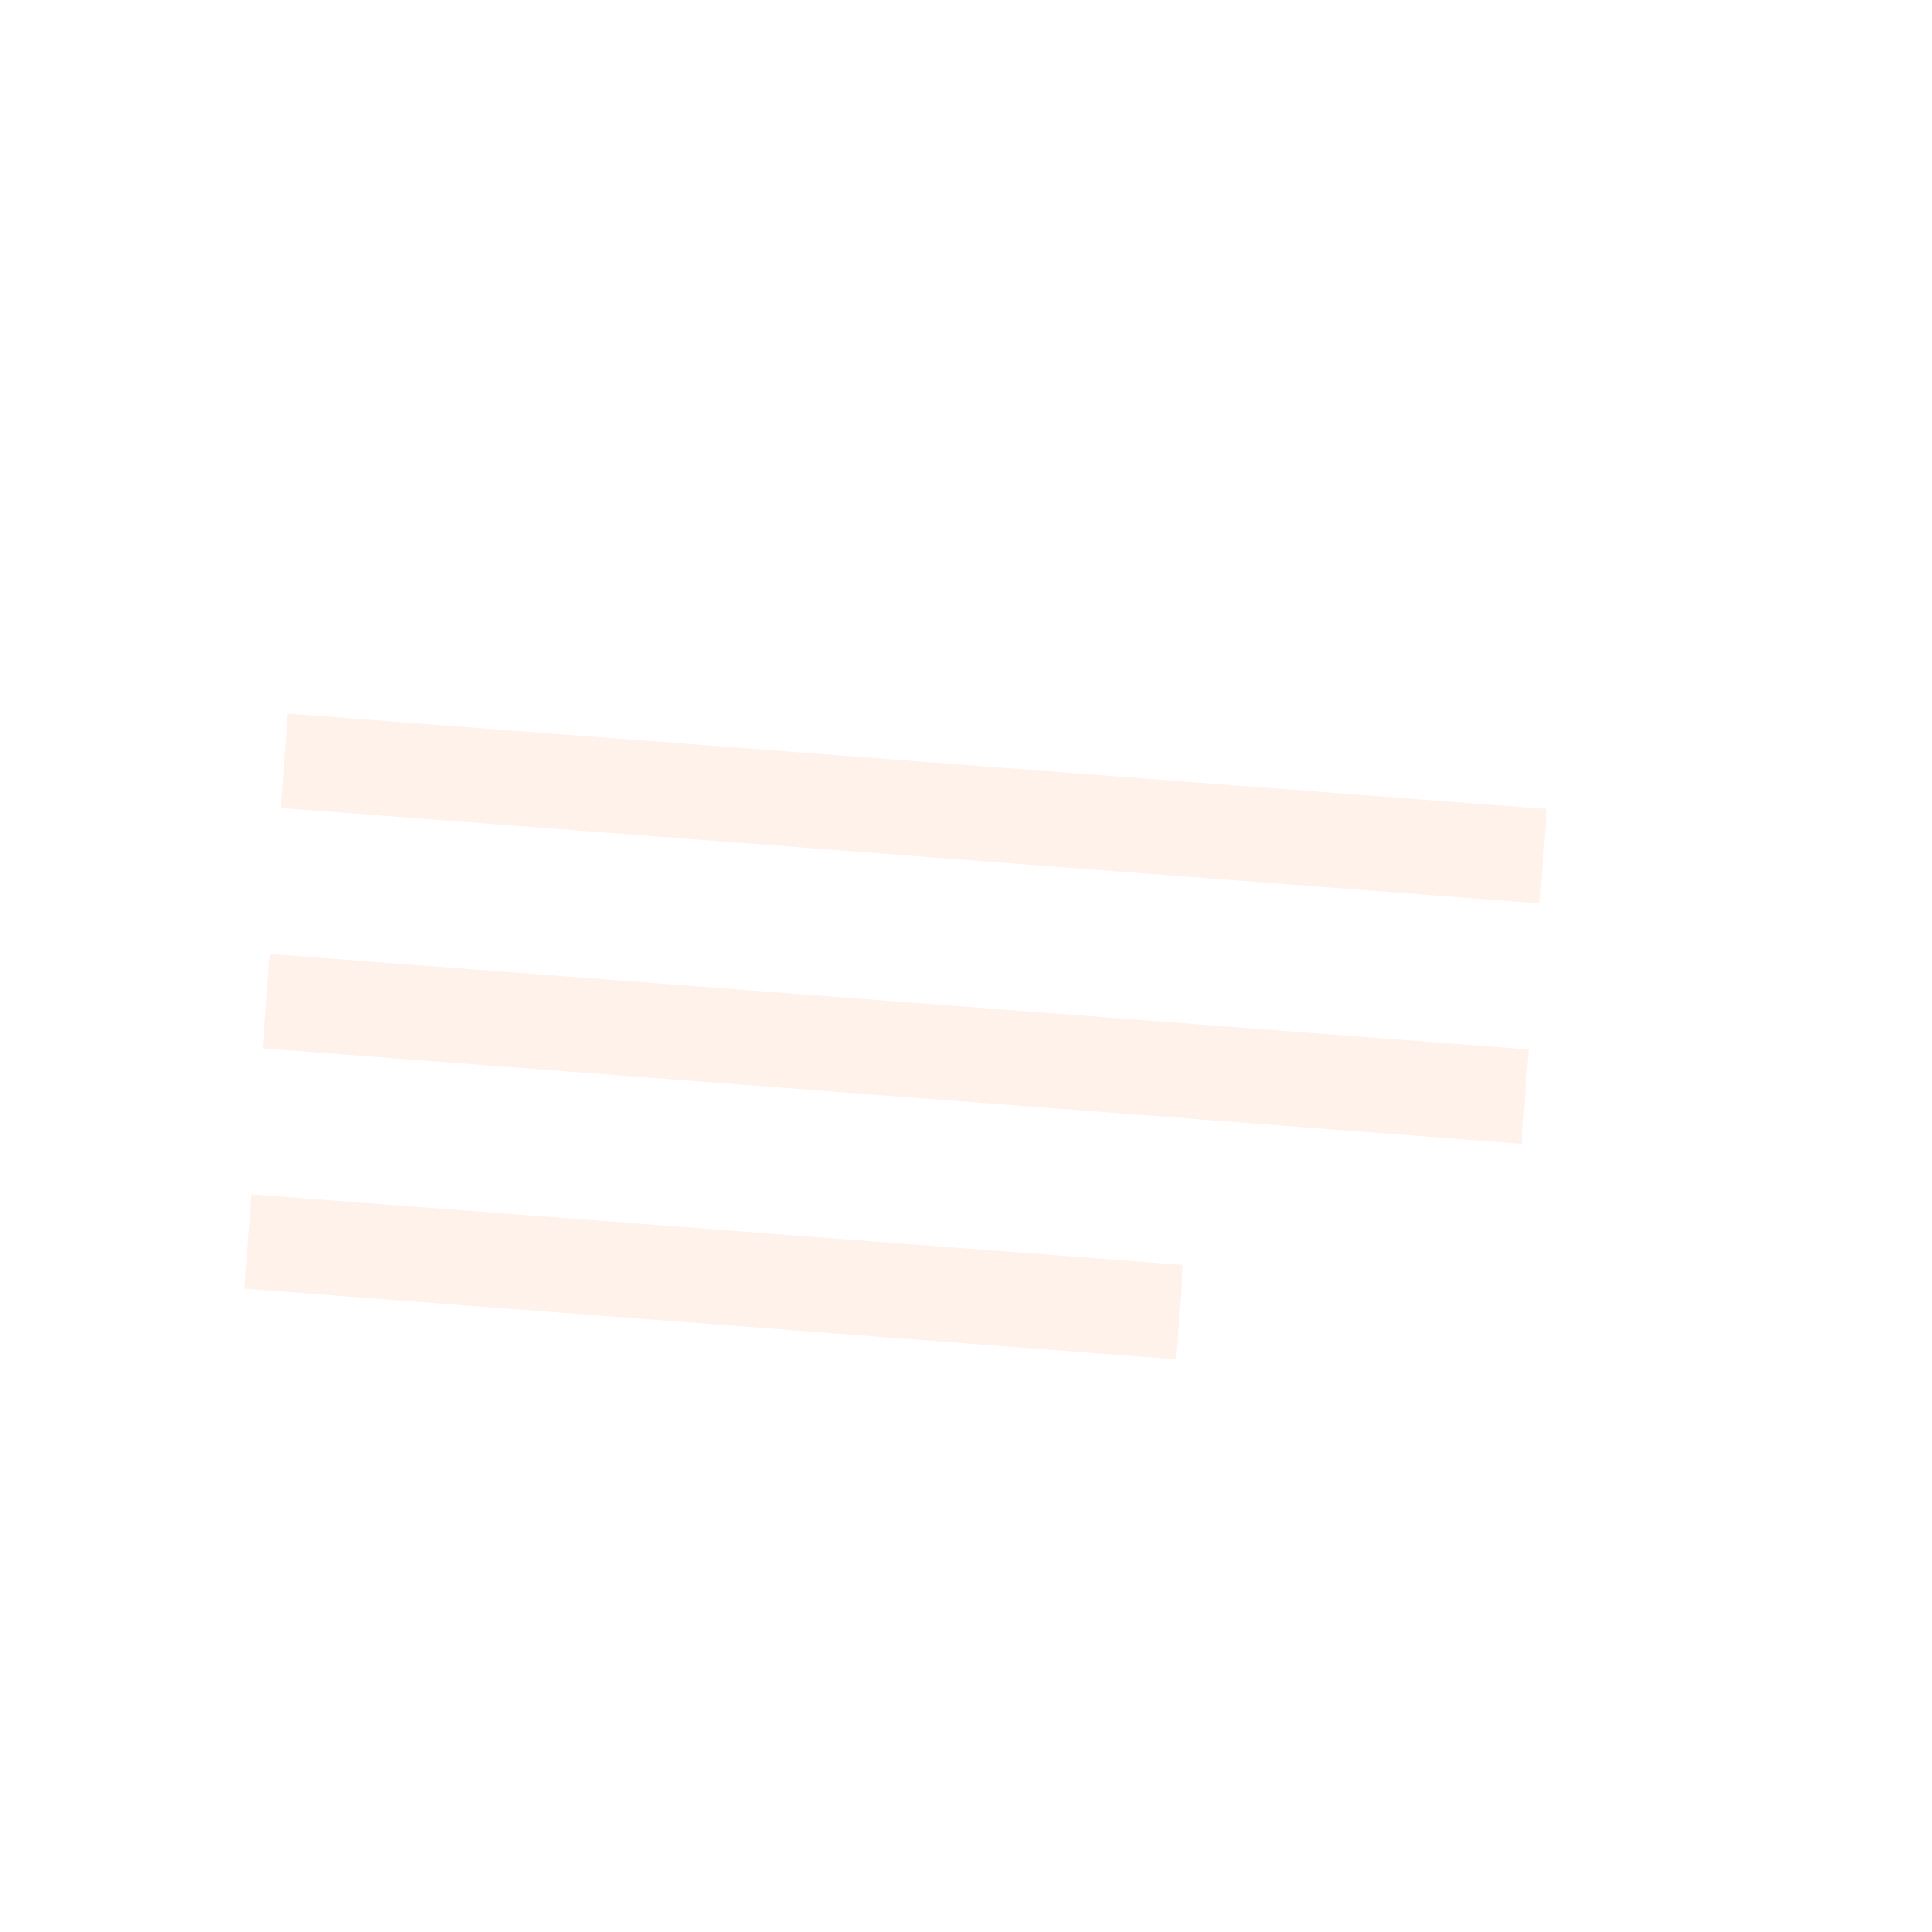
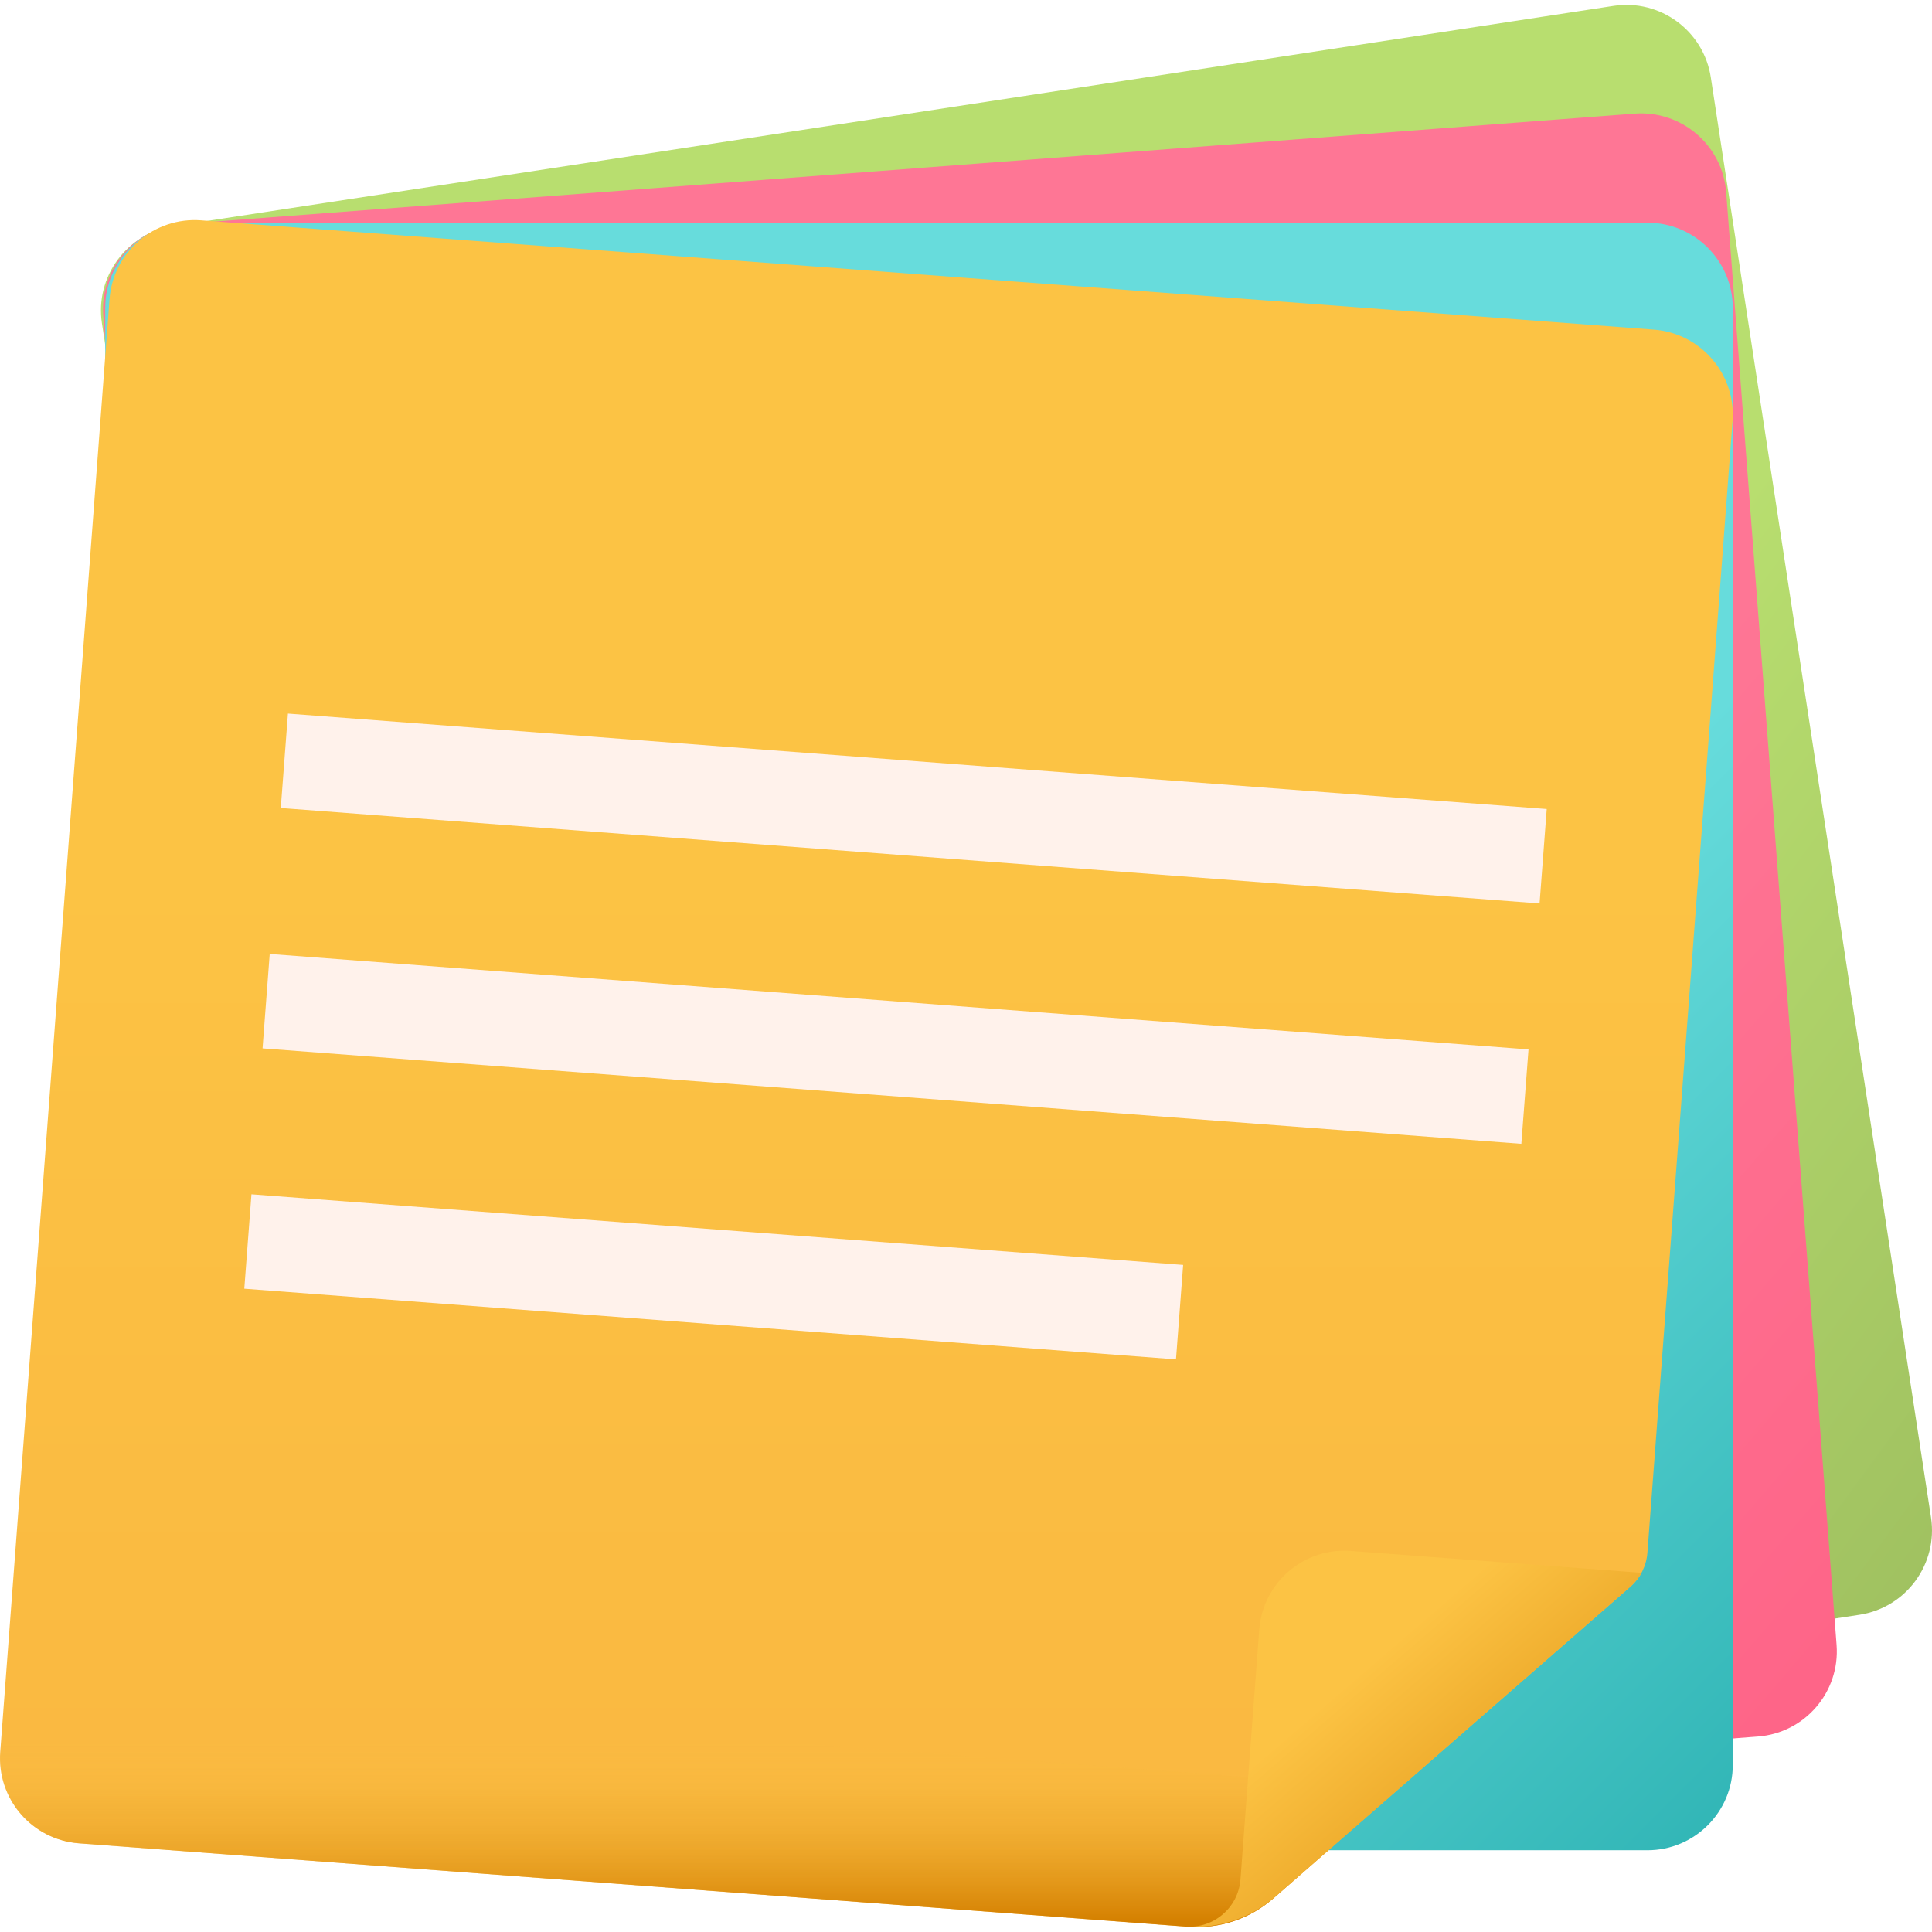
- <svg xmlns="http://www.w3.org/2000/svg" version="1.1" x="0px" y="0px" viewBox="0 0 512 512" style="enable-background:new 0 0 512 512;" xml:space="preserve">
-   <linearGradient gradientUnits="userSpaceOnUse" x1="338.736" y1="219.692" x2="662.646" y2="-18.328" gradientTransform="matrix(1.0039 0 0 -1.0039 0.1922 516.5606)">
-     <stop offset="0" style="stocolor:#B8DE6F" />
-     <stop offset="1" style="stocolor:#8AA753" />
+ <svg xmlns="http://www.w3.org/2000/svg" version="1.1" id="Capa_1" x="0px" y="0px" viewBox="0 0 512 512" style="enable-background:new 0 0 512 512;" xml:space="preserve">
+   <linearGradient id="SVGID_1_" gradientUnits="userSpaceOnUse" x1="338.736" y1="219.692" x2="662.646" y2="-18.328" gradientTransform="matrix(1.0039 0 0 -1.0039 0.1922 516.5606)">
+     <stop offset="0" style="stop-color:#B8DE6F" />
+     <stop offset="1" style="stop-color:#8AA753" />
  </linearGradient>
  <path style="fill:url(#SVGID_1_);" d="M453.384,20.5l58.354,381.648c1.887,12.344-6.599,23.894-18.943,25.782l-381.648,58.354  c-12.344,1.887-23.894-6.599-25.782-18.943L27.011,85.693c-1.887-12.344,6.599-23.894,18.943-25.782L427.602,1.557  C439.946-0.33,451.496,8.156,453.384,20.5z" />
-   <linearGradient gradientUnits="userSpaceOnUse" x1="322.324" y1="198.687" x2="627.274" y2="-63.173" gradientTransform="matrix(1.0039 0 0 -1.0039 0.1922 516.5606)">
-     <stop offset="0" style="stocolor:#FE7695" />
-     <stop offset="1" style="stocolor:#FE547B" />
+   <linearGradient id="SVGID_2_" gradientUnits="userSpaceOnUse" x1="322.324" y1="198.687" x2="627.274" y2="-63.173" gradientTransform="matrix(1.0039 0 0 -1.0039 0.1922 516.5606)">
+     <stop offset="0" style="stop-color:#FE7695" />
+     <stop offset="1" style="stop-color:#FE547B" />
  </linearGradient>
  <path style="fill:url(#SVGID_2_);" d="M457.455,50.956l29.261,384.973c0.947,12.452-8.391,23.325-20.842,24.272L80.901,489.462  c-12.452,0.947-23.325-8.391-24.272-20.842L27.368,83.647c-0.947-12.452,8.391-23.325,20.842-24.272l384.973-29.261  C445.635,29.167,456.509,38.504,457.455,50.956z" />
-   <linearGradient gradientUnits="userSpaceOnUse" x1="304.369" y1="178.973" x2="588.599" y2="-105.257" gradientTransform="matrix(1.0039 0 0 -1.0039 0.1922 516.5606)">
-     <stop offset="0" style="stocolor:#67DCDC" />
-     <stop offset="1" style="stocolor:#019394" />
+   <linearGradient id="SVGID_3_" gradientUnits="userSpaceOnUse" x1="304.369" y1="178.973" x2="588.599" y2="-105.257" gradientTransform="matrix(1.0039 0 0 -1.0039 0.1922 516.5606)">
+     <stop offset="0" style="stop-color:#67DCDC" />
+     <stop offset="1" style="stop-color:#019394" />
  </linearGradient>
  <path style="fill:url(#SVGID_3_);" d="M459.207,81.633v386.083c0,12.488-10.135,22.622-22.622,22.622H50.502  c-12.488,0-22.622-10.135-22.622-22.622V81.633c0-12.488,10.135-22.622,22.622-22.622h386.083  C449.073,59.01,459.207,69.146,459.207,81.633z" />
-   <linearGradient gradientUnits="userSpaceOnUse" x1="228.515" y1="284.543" x2="228.515" y2="-203.457" gradientTransform="matrix(1.0039 0 0 -1.0039 0.1922 516.5606)">
-     <stop offset="0" style="stocolor:#FCC344" />
-     <stop offset="1" style="stocolor:#F7AE3D" />
+   <linearGradient id="SVGID_4_" gradientUnits="userSpaceOnUse" x1="228.515" y1="284.543" x2="228.515" y2="-203.457" gradientTransform="matrix(1.0039 0 0 -1.0039 0.1922 516.5606)">
+     <stop offset="0" style="stop-color:#FCC344" />
+     <stop offset="1" style="stop-color:#F7AE3D" />
  </linearGradient>
  <path style="fill:url(#SVGID_4_);" d="M314.922,510.62L20.926,488.501c-12.459-0.938-21.798-11.797-20.861-24.256L29.029,79.25  c0.938-12.459,11.797-21.798,24.256-20.861l384.996,28.964c12.459,0.938,21.798,11.797,20.862,24.256L436.58,411.51  c-0.26,3.452-1.867,6.663-4.474,8.94l-94.716,82.691C331.202,508.541,323.11,511.235,314.922,510.62z" />
  <g>
    <rect x="74.864" y="201.706" transform="matrix(-0.9971 -0.0756 0.0756 -0.9971 467.3999 446.2027)" style="fill:#FFF2EB;" width="334.564" height="25.096" />
    <rect x="70.035" y="265.406" transform="matrix(-0.9971 -0.0756 0.0756 -0.9971 452.9404 573.0537)" style="fill:#FFF2EB;" width="334.564" height="25.096" />
    <rect x="65.323" y="325.808" transform="matrix(-0.9971 -0.0756 0.0756 -0.9971 352.1519 690.0431)" style="fill:#FFF2EB;" width="247.628" height="25.096" />
  </g>
-   <linearGradient gradientUnits="userSpaceOnUse" x1="184.476" y1="54.443" x2="184.476" y2="7.393" gradientTransform="matrix(1.0039 0 0 -1.0039 0.1922 516.5606)">
-     <stop offset="0" style="stocolor:#FCC344;stoopacity:0" />
-     <stop offset="1" style="stocolor:#D48000" />
+   <linearGradient id="SVGID_5_" gradientUnits="userSpaceOnUse" x1="184.476" y1="54.443" x2="184.476" y2="7.393" gradientTransform="matrix(1.0039 0 0 -1.0039 0.1922 516.5606)">
+     <stop offset="0" style="stop-color:#FCC344;stop-opacity:0" />
+     <stop offset="1" style="stop-color:#D48000" />
  </linearGradient>
  <path style="fill:url(#SVGID_5_);" d="M337.387,503.141l33.394-29.155L1.423,446.199l-1.357,18.047  c-0.908,12.063,7.835,22.638,19.703,24.138c0.382,0.048,0.769,0.087,1.159,0.116l293.995,22.118  C323.11,511.235,331.202,508.541,337.387,503.141z" />
-   <linearGradient gradientUnits="userSpaceOnUse" x1="356.84" y1="71.395" x2="424.27" y2="-7.005" gradientTransform="matrix(1.0039 0 0 -1.0039 0.1922 516.5606)">
-     <stop offset="0" style="stocolor:#FCC344" />
-     <stop offset="1" style="stocolor:#D48000" />
+   <linearGradient id="SVGID_6_" gradientUnits="userSpaceOnUse" x1="356.84" y1="71.395" x2="424.27" y2="-7.005" gradientTransform="matrix(1.0039 0 0 -1.0039 0.1922 516.5606)">
+     <stop offset="0" style="stop-color:#FCC344" />
+     <stop offset="1" style="stop-color:#D48000" />
  </linearGradient>
  <path style="fill:url(#SVGID_6_);" d="M435.019,416.811c0,0-0.808,1.838-3.63,4.265c-1.048,0.902-93.444,81.58-93.444,81.58  c-6.542,5.711-15.1,8.559-23.76,7.908l0,0l0,0c7.475,0.562,13.991-5.042,14.553-12.517l4.978-66.171  c0.938-12.459,11.797-21.798,24.256-20.861L435.019,416.811z" />
</svg>
